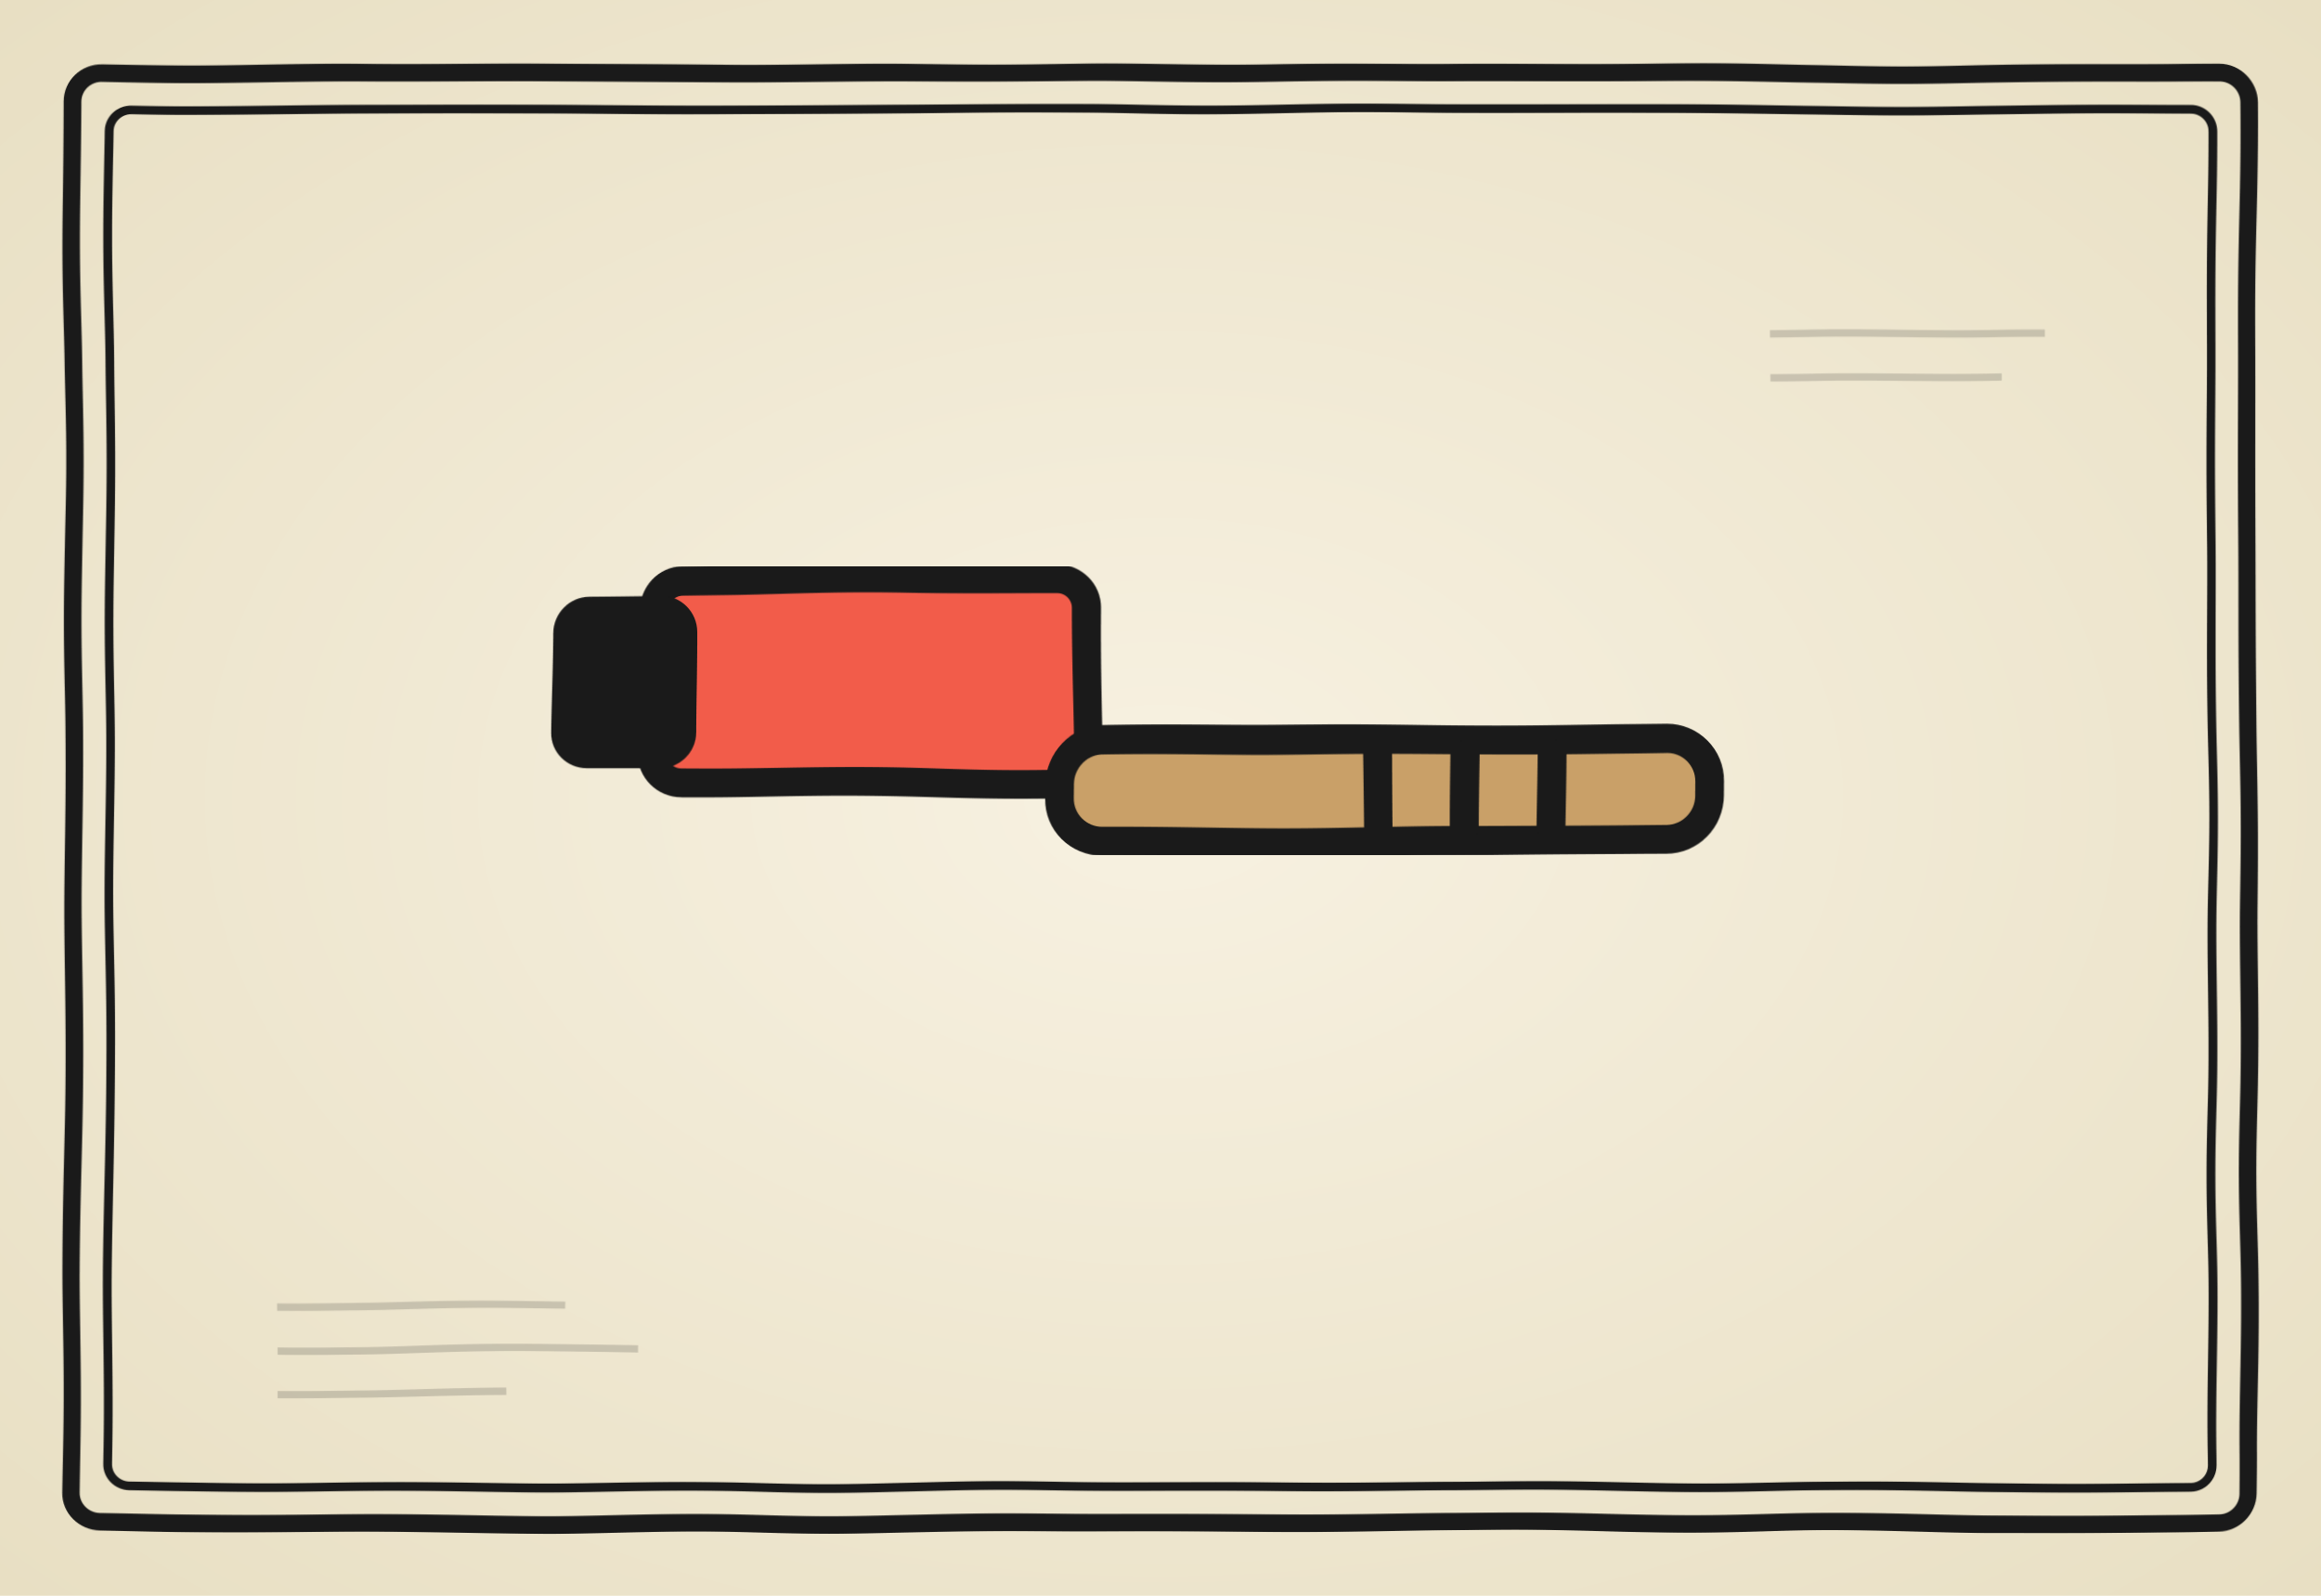
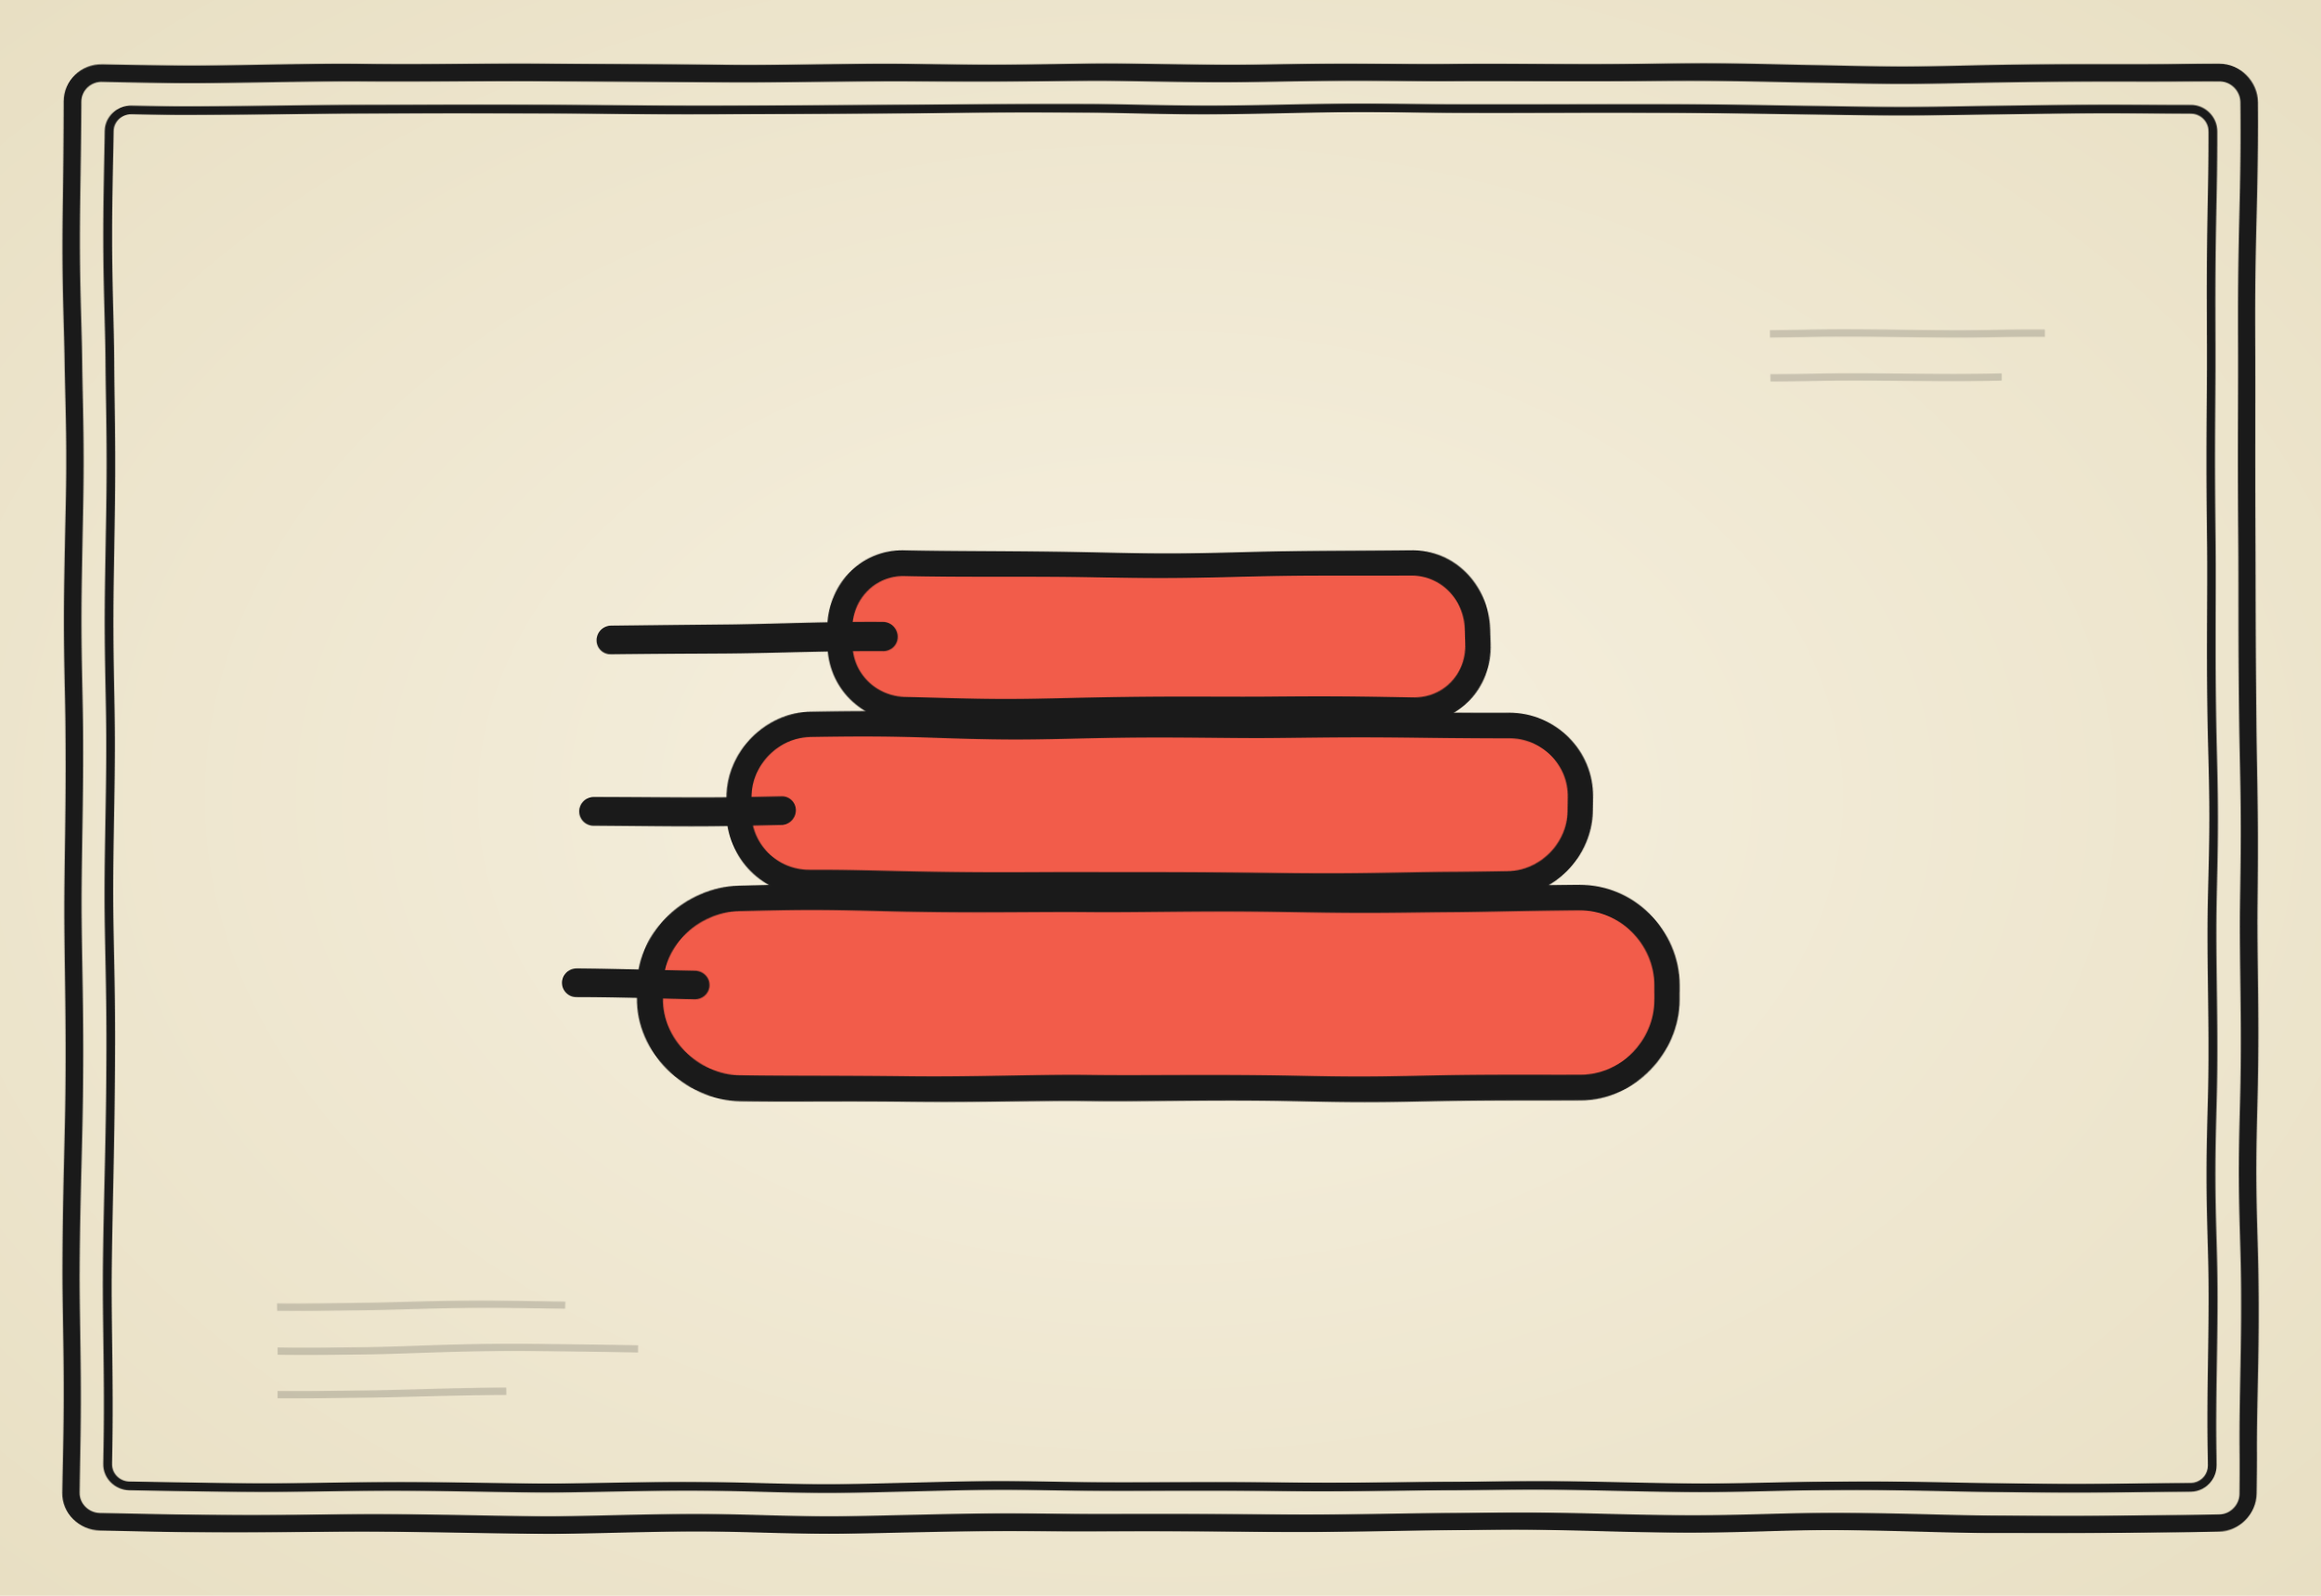
<svg xmlns="http://www.w3.org/2000/svg" viewBox="0 0 320 220" role="img" aria-label="der Hebekissensatz">
  <defs>
    <radialGradient id="paper" cx="50%" cy="50%" r="70%">
      <stop offset="0%" stop-color="#f7f1e1" />
      <stop offset="100%" stop-color="#e8dfc3" />
    </radialGradient>
    <filter id="sketch" x="-5%" y="-5%" width="110%" height="110%">
      <feTurbulence type="fractalNoise" baseFrequency="0.02" numOctaves="2" seed="915" />
      <feDisplacementMap in="SourceGraphic" scale="1.8" />
    </filter>
    <filter id="sketchLight" x="-5%" y="-5%" width="110%" height="110%">
      <feTurbulence type="fractalNoise" baseFrequency="0.04" numOctaves="1" seed="918" />
      <feDisplacementMap in="SourceGraphic" scale="1.1" />
    </filter>
  </defs>
  <rect width="320" height="220" fill="url(#paper)" />
  <g fill="none" stroke="#1a1a1a" stroke-linecap="round" stroke-linejoin="round" filter="url(#sketchLight)">
    <rect x="10" y="10" width="300" height="200" stroke-width="2.4" rx="4" />
    <rect x="15" y="15" width="290" height="190" stroke-width="1.2" rx="3" />
  </g>
  <g stroke="#1a1a1a" stroke-width="1" opacity="0.18" filter="url(#sketchLight)">
    <line x1="38" y1="180" x2="78" y2="180" />
    <line x1="38" y1="186" x2="88" y2="186" />
    <line x1="38" y1="192" x2="70" y2="192" />
    <line x1="244" y1="46" x2="282" y2="46" />
    <line x1="244" y1="52" x2="276" y2="52" />
  </g>
  <g filter="url(#sketch)">
-     <g stroke="#1a1a1a" stroke-width="4" stroke-linejoin="round" stroke-linecap="round" fill="#f25c4a">
-       <rect x="90" y="80" width="60" height="28" rx="4" />
-       <rect x="78" y="84" width="16" height="20" rx="3" fill="#1a1a1a" />
-       <rect x="146" y="102" width="90" height="14" rx="6" fill="#c9a068" />
-       <line x1="190" y1="104" x2="190" y2="114" />
-       <line x1="202" y1="104" x2="202" y2="114" />
-       <line x1="214" y1="104" x2="214" y2="114" />
+     <g stroke="#1a1a1a" stroke-width="3.5" stroke-linejoin="round" stroke-linecap="round">
+       <rect x="90" y="124" width="140" height="26" rx="12" fill="#f25c4a" />
+       <rect x="102" y="100" width="116" height="22" rx="10" fill="#f25c4a" />
+       <rect x="116" y="78" width="88" height="20" rx="9" fill="#f25c4a" />
+       <line x1="96" y1="136" x2="80" y2="136" stroke-width="4" />
+       <line x1="108" y1="112" x2="82" y2="112" stroke-width="4" />
+       <line x1="122" y1="88" x2="84" y2="88" stroke-width="4" />
    </g>
  </g>
</svg>
